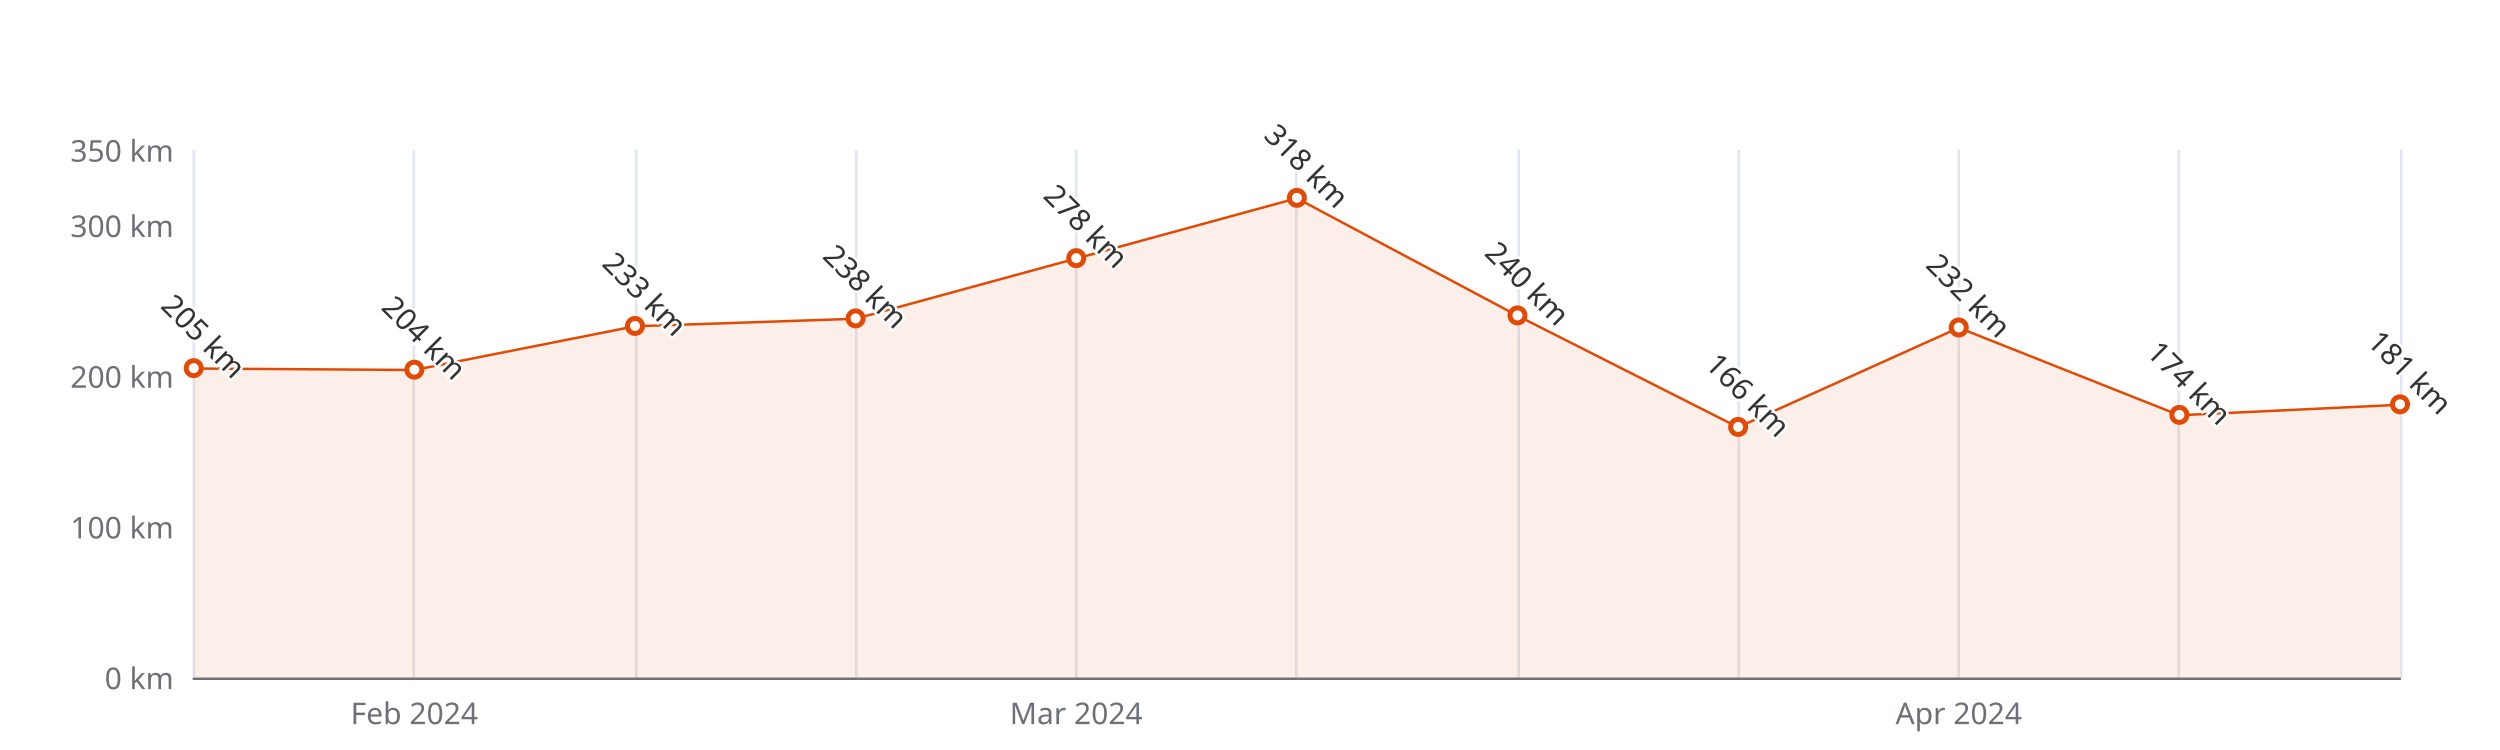
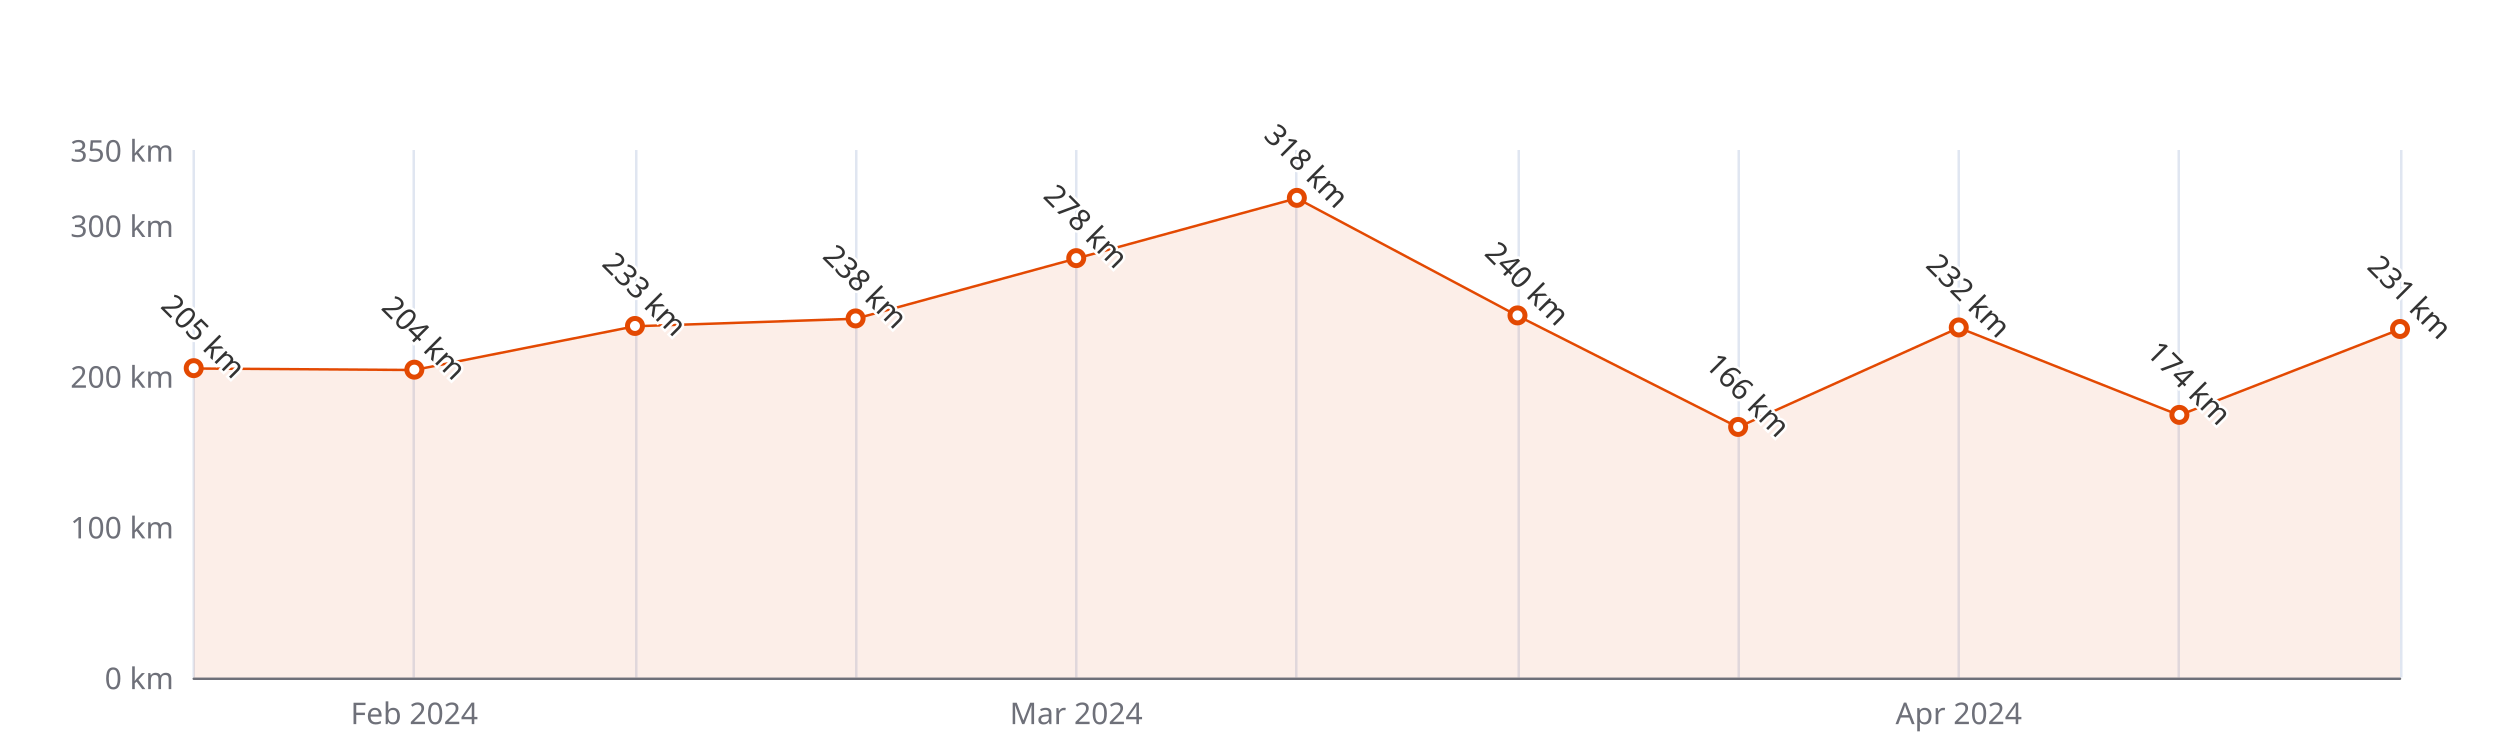
<svg xmlns="http://www.w3.org/2000/svg" width="1000" height="300" version="1.1" baseProfile="full" viewBox="0 0 1000 300">
  <rect width="1000" height="300" x="0" y="0" id="0" fill="#ffffff" />
  <path d="M77.5 60L77.5 271" fill="none" stroke="#E0E6F1" />
  <path d="M165.5 60L165.5 271" fill="none" stroke="#E0E6F1" />
  <path d="M254.5 60L254.5 271" fill="none" stroke="#E0E6F1" />
  <path d="M342.5 60L342.5 271" fill="none" stroke="#E0E6F1" />
  <path d="M430.5 60L430.5 271" fill="none" stroke="#E0E6F1" />
  <path d="M518.5 60L518.5 271" fill="none" stroke="#E0E6F1" />
  <path d="M607.5 60L607.5 271" fill="none" stroke="#E0E6F1" />
  <path d="M695.5 60L695.5 271" fill="none" stroke="#E0E6F1" />
  <path d="M783.5 60L783.5 271" fill="none" stroke="#E0E6F1" />
  <path d="M871.5 60L871.5 271" fill="none" stroke="#E0E6F1" />
  <path d="M960.5 60L960.5 271" fill="none" stroke="#E0E6F1" />
  <path d="M77.5 271.5L960 271.5" fill="none" stroke="#6E7079" stroke-linecap="round" />
  <text dominant-baseline="central" text-anchor="end" style="font-size:12px;font-family:sans-serif;" xml:space="preserve" transform="translate(69.48 271)" fill="#6E7079">0 km</text>
  <text dominant-baseline="central" text-anchor="end" style="font-size:12px;font-family:sans-serif;" xml:space="preserve" transform="translate(69.48 210.7143)" fill="#6E7079">100 km</text>
  <text dominant-baseline="central" text-anchor="end" style="font-size:12px;font-family:sans-serif;" xml:space="preserve" transform="translate(69.48 150.4286)" fill="#6E7079">200 km</text>
  <text dominant-baseline="central" text-anchor="end" style="font-size:12px;font-family:sans-serif;" xml:space="preserve" transform="translate(69.48 90.1429)" fill="#6E7079">300 km</text>
  <text dominant-baseline="central" text-anchor="end" style="font-size:12px;font-family:sans-serif;" xml:space="preserve" transform="translate(69.48 60)" fill="#6E7079">350 km</text>
  <text dominant-baseline="central" text-anchor="middle" style="font-size:12px;font-family:sans-serif;" xml:space="preserve" y="6" transform="translate(165.732 279)" fill="#6E7079">Feb 2024</text>
  <text dominant-baseline="central" text-anchor="middle" style="font-size:12px;font-family:sans-serif;" xml:space="preserve" y="6" transform="translate(430.488 279)" fill="#6E7079">Mar 2024</text>
  <text dominant-baseline="central" text-anchor="middle" style="font-size:12px;font-family:sans-serif;" xml:space="preserve" y="6" transform="translate(783.496 279)" fill="#6E7079">Apr 2024</text>
  <g clip-path="url(#zr5-c0)">
-     <path d="M77.5 147.4L165.7 148L254 130.5L342.2 127.5L430.5 103.4L518.7 79.3L607 126.3L695.2 170.9L783.5 131.1L871.7 166.1L960 161.9L960 271L871.7 271L783.5 271L695.2 271L607 271L518.7 271L430.5 271L342.2 271L254 271L165.7 271L77.5 271Z" fill="rgb(227,73,2)" fill-opacity="0.09" />
-     <path d="M77.5 147.4L165.7 148L254 130.5L342.2 127.5L430.5 103.4L518.7 79.3L607 126.3L695.2 170.9L783.5 131.1L871.7 166.1L960 161.9" fill="none" stroke="#E34902" stroke-linejoin="bevel" />
+     <path d="M77.5 147.4L165.7 148L254 130.5L342.2 127.5L430.5 103.4L518.7 79.3L607 126.3L695.2 170.9L783.5 131.1L871.7 166.1L960 131.7L960 271L871.7 271L783.5 271L695.2 271L607 271L518.7 271L430.5 271L342.2 271L254 271L165.7 271L77.5 271Z" fill="rgb(227,73,2)" fill-opacity="0.09" />
+     <path d="M77.5 147.4L165.7 148L254 130.5L342.2 127.5L430.5 103.4L518.7 79.3L607 126.3L695.2 170.9L783.5 131.1L871.7 166.1L960 131.7" fill="none" stroke="#E34902" stroke-linejoin="bevel" />
  </g>
  <path d="M1 0A1 1 0 1 1 1 -0.1A1 1 0 0 1 1 0" transform="matrix(3,0,0,3,77.48,147.4143)" fill="#fff" stroke="#E34902" stroke-width="0.667" />
  <path d="M1 0A1 1 0 1 1 1 -0.1A1 1 0 0 1 1 0" transform="matrix(3,0,0,3,165.732,148.0171)" fill="#fff" stroke="#E34902" stroke-width="0.667" />
  <path d="M1 0A1 1 0 1 1 1 -0.1A1 1 0 0 1 1 0" transform="matrix(3,0,0,3,253.984,130.5343)" fill="#fff" stroke="#E34902" stroke-width="0.667" />
  <path d="M1 0A1 1 0 1 1 1 -0.1A1 1 0 0 1 1 0" transform="matrix(3,0,0,3,342.236,127.52)" fill="#fff" stroke="#E34902" stroke-width="0.667" />
  <path d="M1 0A1 1 0 1 1 1 -0.1A1 1 0 0 1 1 0" transform="matrix(3,0,0,3,430.488,103.4057)" fill="#fff" stroke="#E34902" stroke-width="0.667" />
  <path d="M1 0A1 1 0 1 1 1 -0.1A1 1 0 0 1 1 0" transform="matrix(3,0,0,3,518.74,79.2914)" fill="#fff" stroke="#E34902" stroke-width="0.667" />
  <path d="M1 0A1 1 0 1 1 1 -0.1A1 1 0 0 1 1 0" transform="matrix(3,0,0,3,606.992,126.3143)" fill="#fff" stroke="#E34902" stroke-width="0.667" />
  <path d="M1 0A1 1 0 1 1 1 -0.1A1 1 0 0 1 1 0" transform="matrix(3,0,0,3,695.244,170.9257)" fill="#fff" stroke="#E34902" stroke-width="0.667" />
  <path d="M1 0A1 1 0 1 1 1 -0.1A1 1 0 0 1 1 0" transform="matrix(3,0,0,3,783.496,131.1371)" fill="#fff" stroke="#E34902" stroke-width="0.667" />
  <path d="M1 0A1 1 0 1 1 1 -0.1A1 1 0 0 1 1 0" transform="matrix(3,0,0,3,871.748,166.1029)" fill="#fff" stroke="#E34902" stroke-width="0.667" />
-   <path d="M1 0A1 1 0 1 1 1 -0.1A1 1 0 0 1 1 0" transform="matrix(3,0,0,3,960,161.8829)" fill="#fff" stroke="#E34902" stroke-width="0.667" />
+   <path d="M1 0A1 1 0 1 1 1 -0.1A1 1 0 0 1 1 0" transform="matrix(3,0,0,3,960,131.74)" fill="#fff" stroke="#E34902" stroke-width="0.667" />
  <text dominant-baseline="central" text-anchor="middle" style="font-size:12px;font-family:sans-serif;" xml:space="preserve" y="-6" transform="matrix(0.707,0.707,-0.707,0.707,77.48,138.4143)" fill="#333" stroke="rgb(255,255,255)" stroke-width="2" paint-order="stroke" stroke-miterlimit="2">205 km</text>
  <text dominant-baseline="central" text-anchor="middle" style="font-size:12px;font-family:sans-serif;" xml:space="preserve" y="-6" transform="matrix(0.707,0.707,-0.707,0.707,165.732,139.0171)" fill="#333" stroke="rgb(255,255,255)" stroke-width="2" paint-order="stroke" stroke-miterlimit="2">204 km</text>
  <text dominant-baseline="central" text-anchor="middle" style="font-size:12px;font-family:sans-serif;" xml:space="preserve" y="-6" transform="matrix(0.707,0.707,-0.707,0.707,253.984,121.5343)" fill="#333" stroke="rgb(255,255,255)" stroke-width="2" paint-order="stroke" stroke-miterlimit="2">233 km</text>
  <text dominant-baseline="central" text-anchor="middle" style="font-size:12px;font-family:sans-serif;" xml:space="preserve" y="-6" transform="matrix(0.707,0.707,-0.707,0.707,342.236,118.52)" fill="#333" stroke="rgb(255,255,255)" stroke-width="2" paint-order="stroke" stroke-miterlimit="2">238 km</text>
  <text dominant-baseline="central" text-anchor="middle" style="font-size:12px;font-family:sans-serif;" xml:space="preserve" y="-6" transform="matrix(0.707,0.707,-0.707,0.707,430.488,94.4057)" fill="#333" stroke="rgb(255,255,255)" stroke-width="2" paint-order="stroke" stroke-miterlimit="2">278 km</text>
  <text dominant-baseline="central" text-anchor="middle" style="font-size:12px;font-family:sans-serif;" xml:space="preserve" y="-6" transform="matrix(0.707,0.707,-0.707,0.707,518.74,70.2914)" fill="#333" stroke="rgb(255,255,255)" stroke-width="2" paint-order="stroke" stroke-miterlimit="2">318 km</text>
  <text dominant-baseline="central" text-anchor="middle" style="font-size:12px;font-family:sans-serif;" xml:space="preserve" y="-6" transform="matrix(0.707,0.707,-0.707,0.707,606.992,117.3143)" fill="#333" stroke="rgb(255,255,255)" stroke-width="2" paint-order="stroke" stroke-miterlimit="2">240 km</text>
  <text dominant-baseline="central" text-anchor="middle" style="font-size:12px;font-family:sans-serif;" xml:space="preserve" y="-6" transform="matrix(0.707,0.707,-0.707,0.707,695.244,161.9257)" fill="#333" stroke="rgb(255,255,255)" stroke-width="2" paint-order="stroke" stroke-miterlimit="2">166 km</text>
  <text dominant-baseline="central" text-anchor="middle" style="font-size:12px;font-family:sans-serif;" xml:space="preserve" y="-6" transform="matrix(0.707,0.707,-0.707,0.707,783.496,122.1371)" fill="#333" stroke="rgb(255,255,255)" stroke-width="2" paint-order="stroke" stroke-miterlimit="2">232 km</text>
  <text dominant-baseline="central" text-anchor="middle" style="font-size:12px;font-family:sans-serif;" xml:space="preserve" y="-6" transform="matrix(0.707,0.707,-0.707,0.707,871.748,157.1029)" fill="#333" stroke="rgb(255,255,255)" stroke-width="2" paint-order="stroke" stroke-miterlimit="2">174 km</text>
-   <text dominant-baseline="central" text-anchor="middle" style="font-size:12px;font-family:sans-serif;" xml:space="preserve" y="-6" transform="matrix(0.707,0.707,-0.707,0.707,960,152.8829)" fill="#333" stroke="rgb(255,255,255)" stroke-width="2" paint-order="stroke" stroke-miterlimit="2">181 km</text>
+   <text dominant-baseline="central" text-anchor="middle" style="font-size:12px;font-family:sans-serif;" xml:space="preserve" y="-6" transform="matrix(0.707,0.707,-0.707,0.707,960,122.74)" fill="#333" stroke="rgb(255,255,255)" stroke-width="2" paint-order="stroke" stroke-miterlimit="2">231 km</text>
  <defs>
    <clipPath id="zr5-c0">
      <path d="M76 59.5l884 0l0 212l-884 0Z" fill="#000" />
    </clipPath>
  </defs>
</svg>
